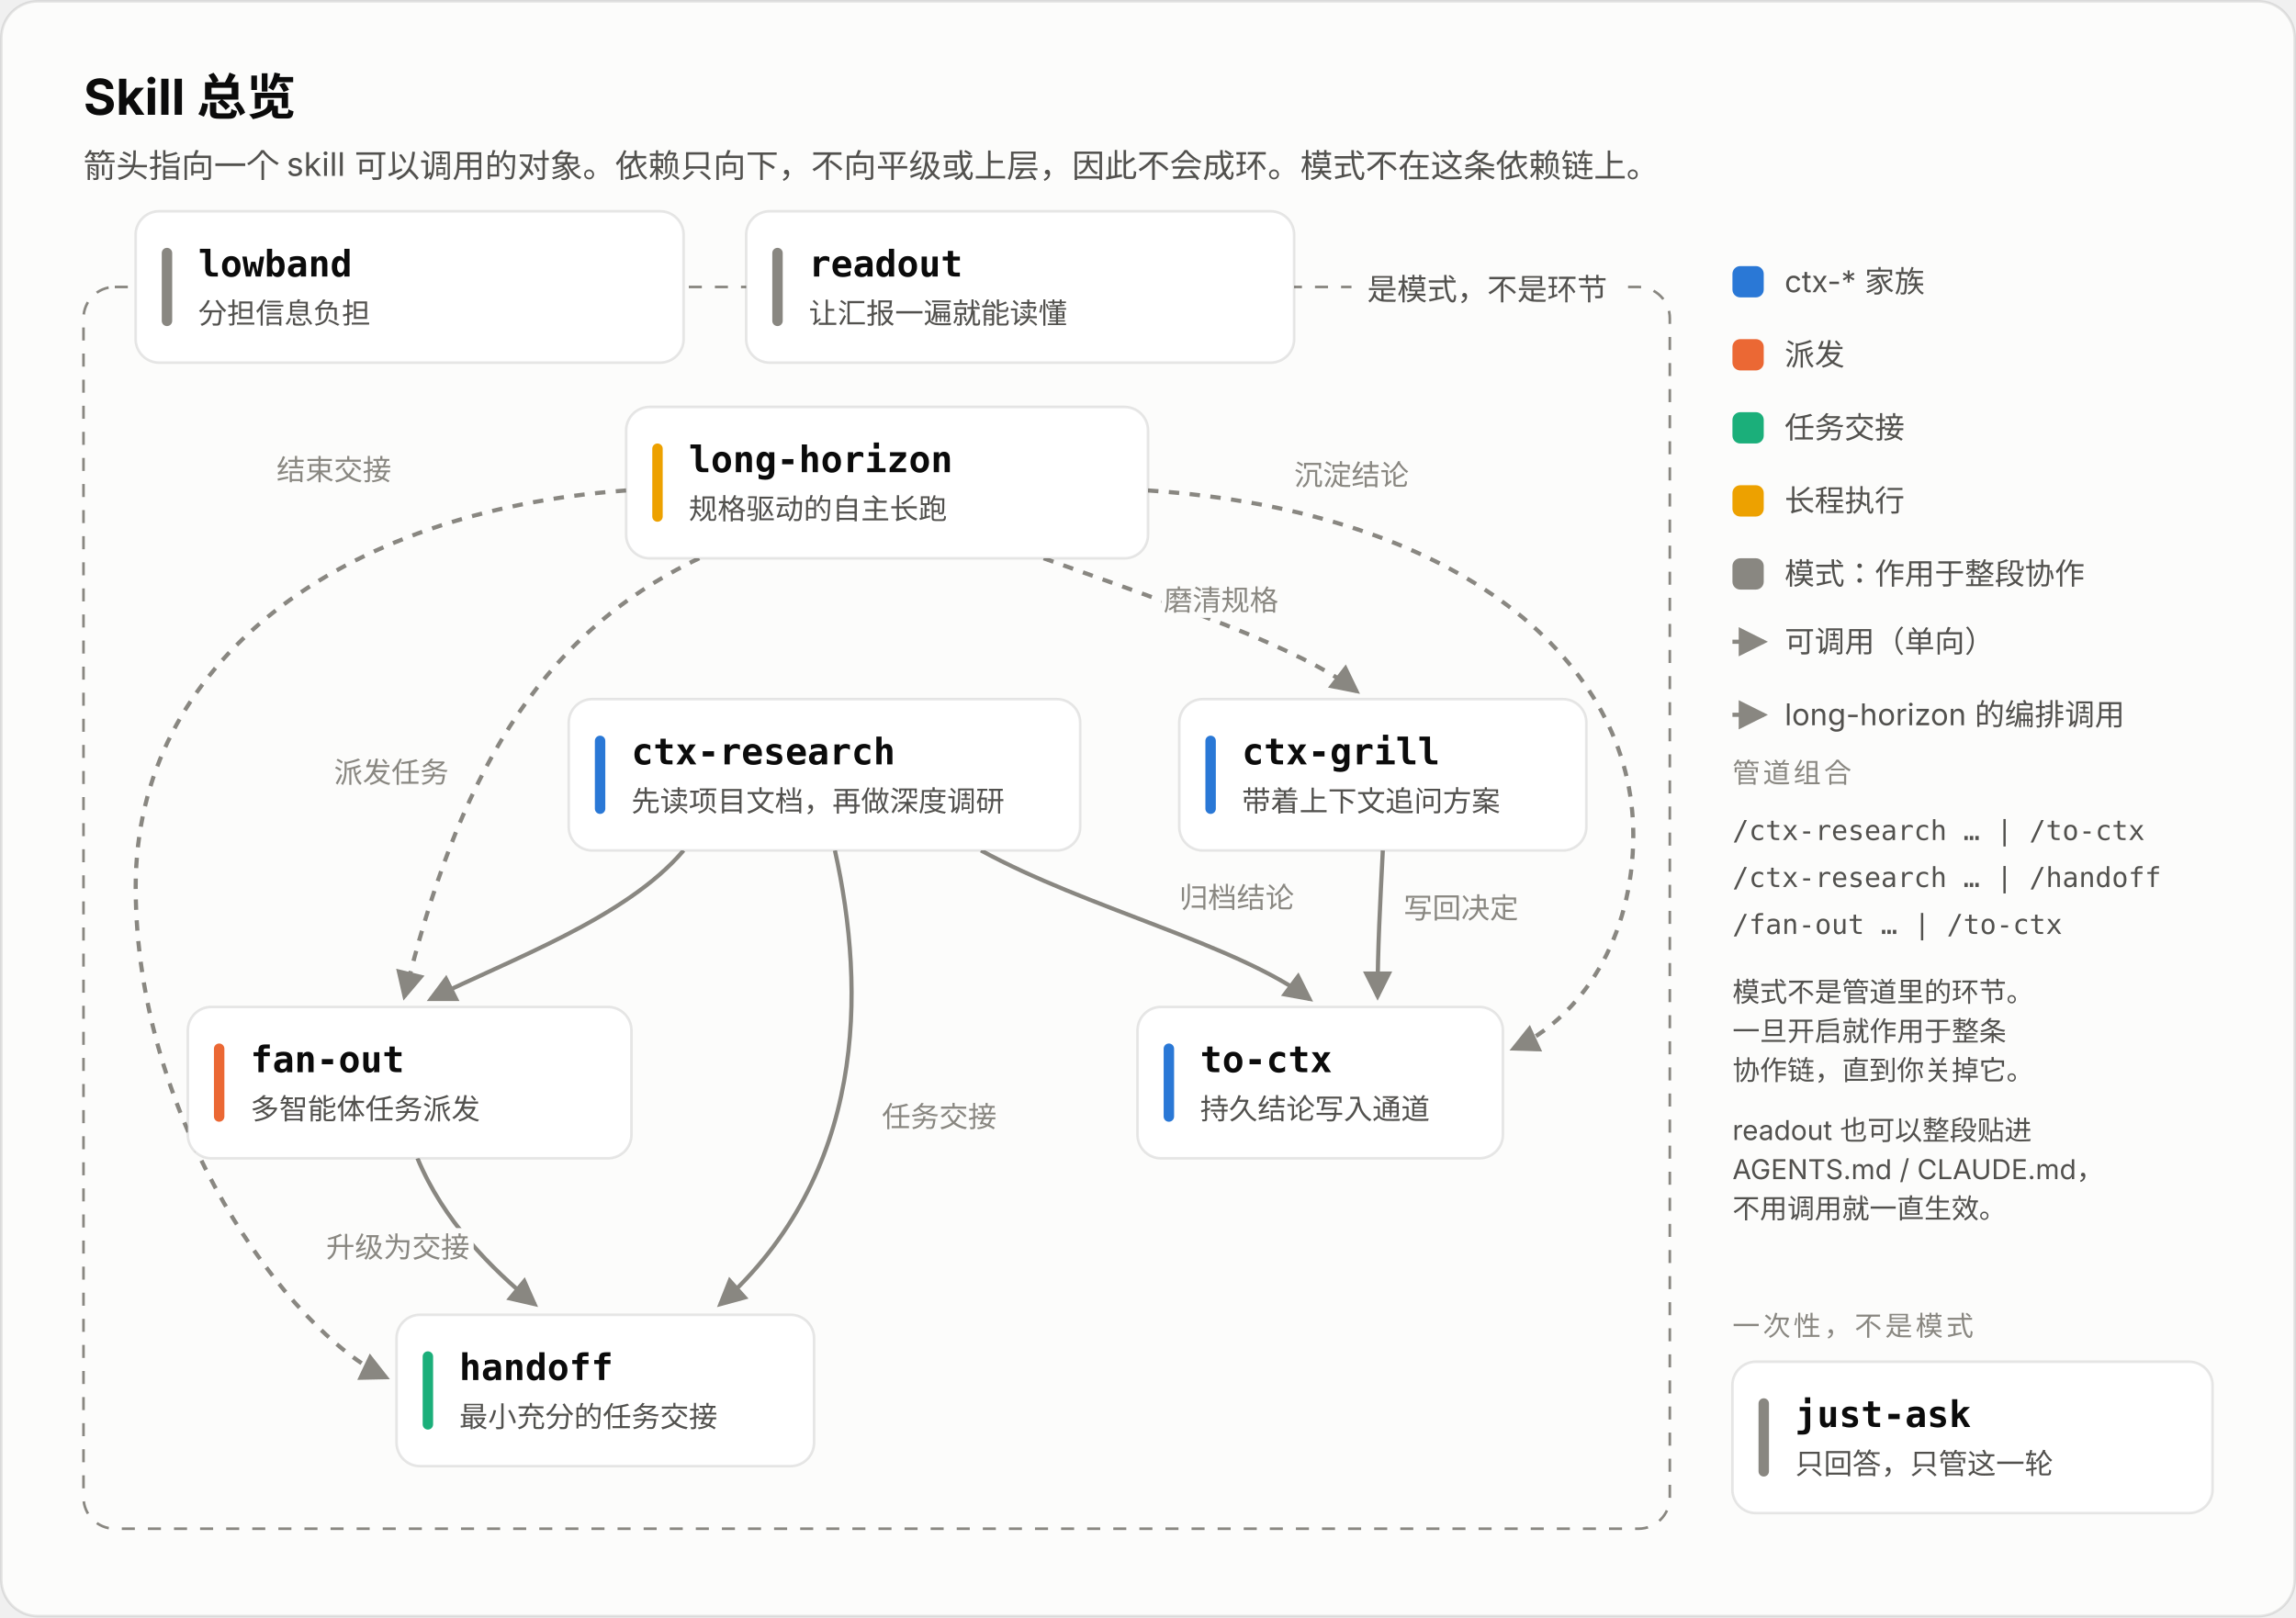
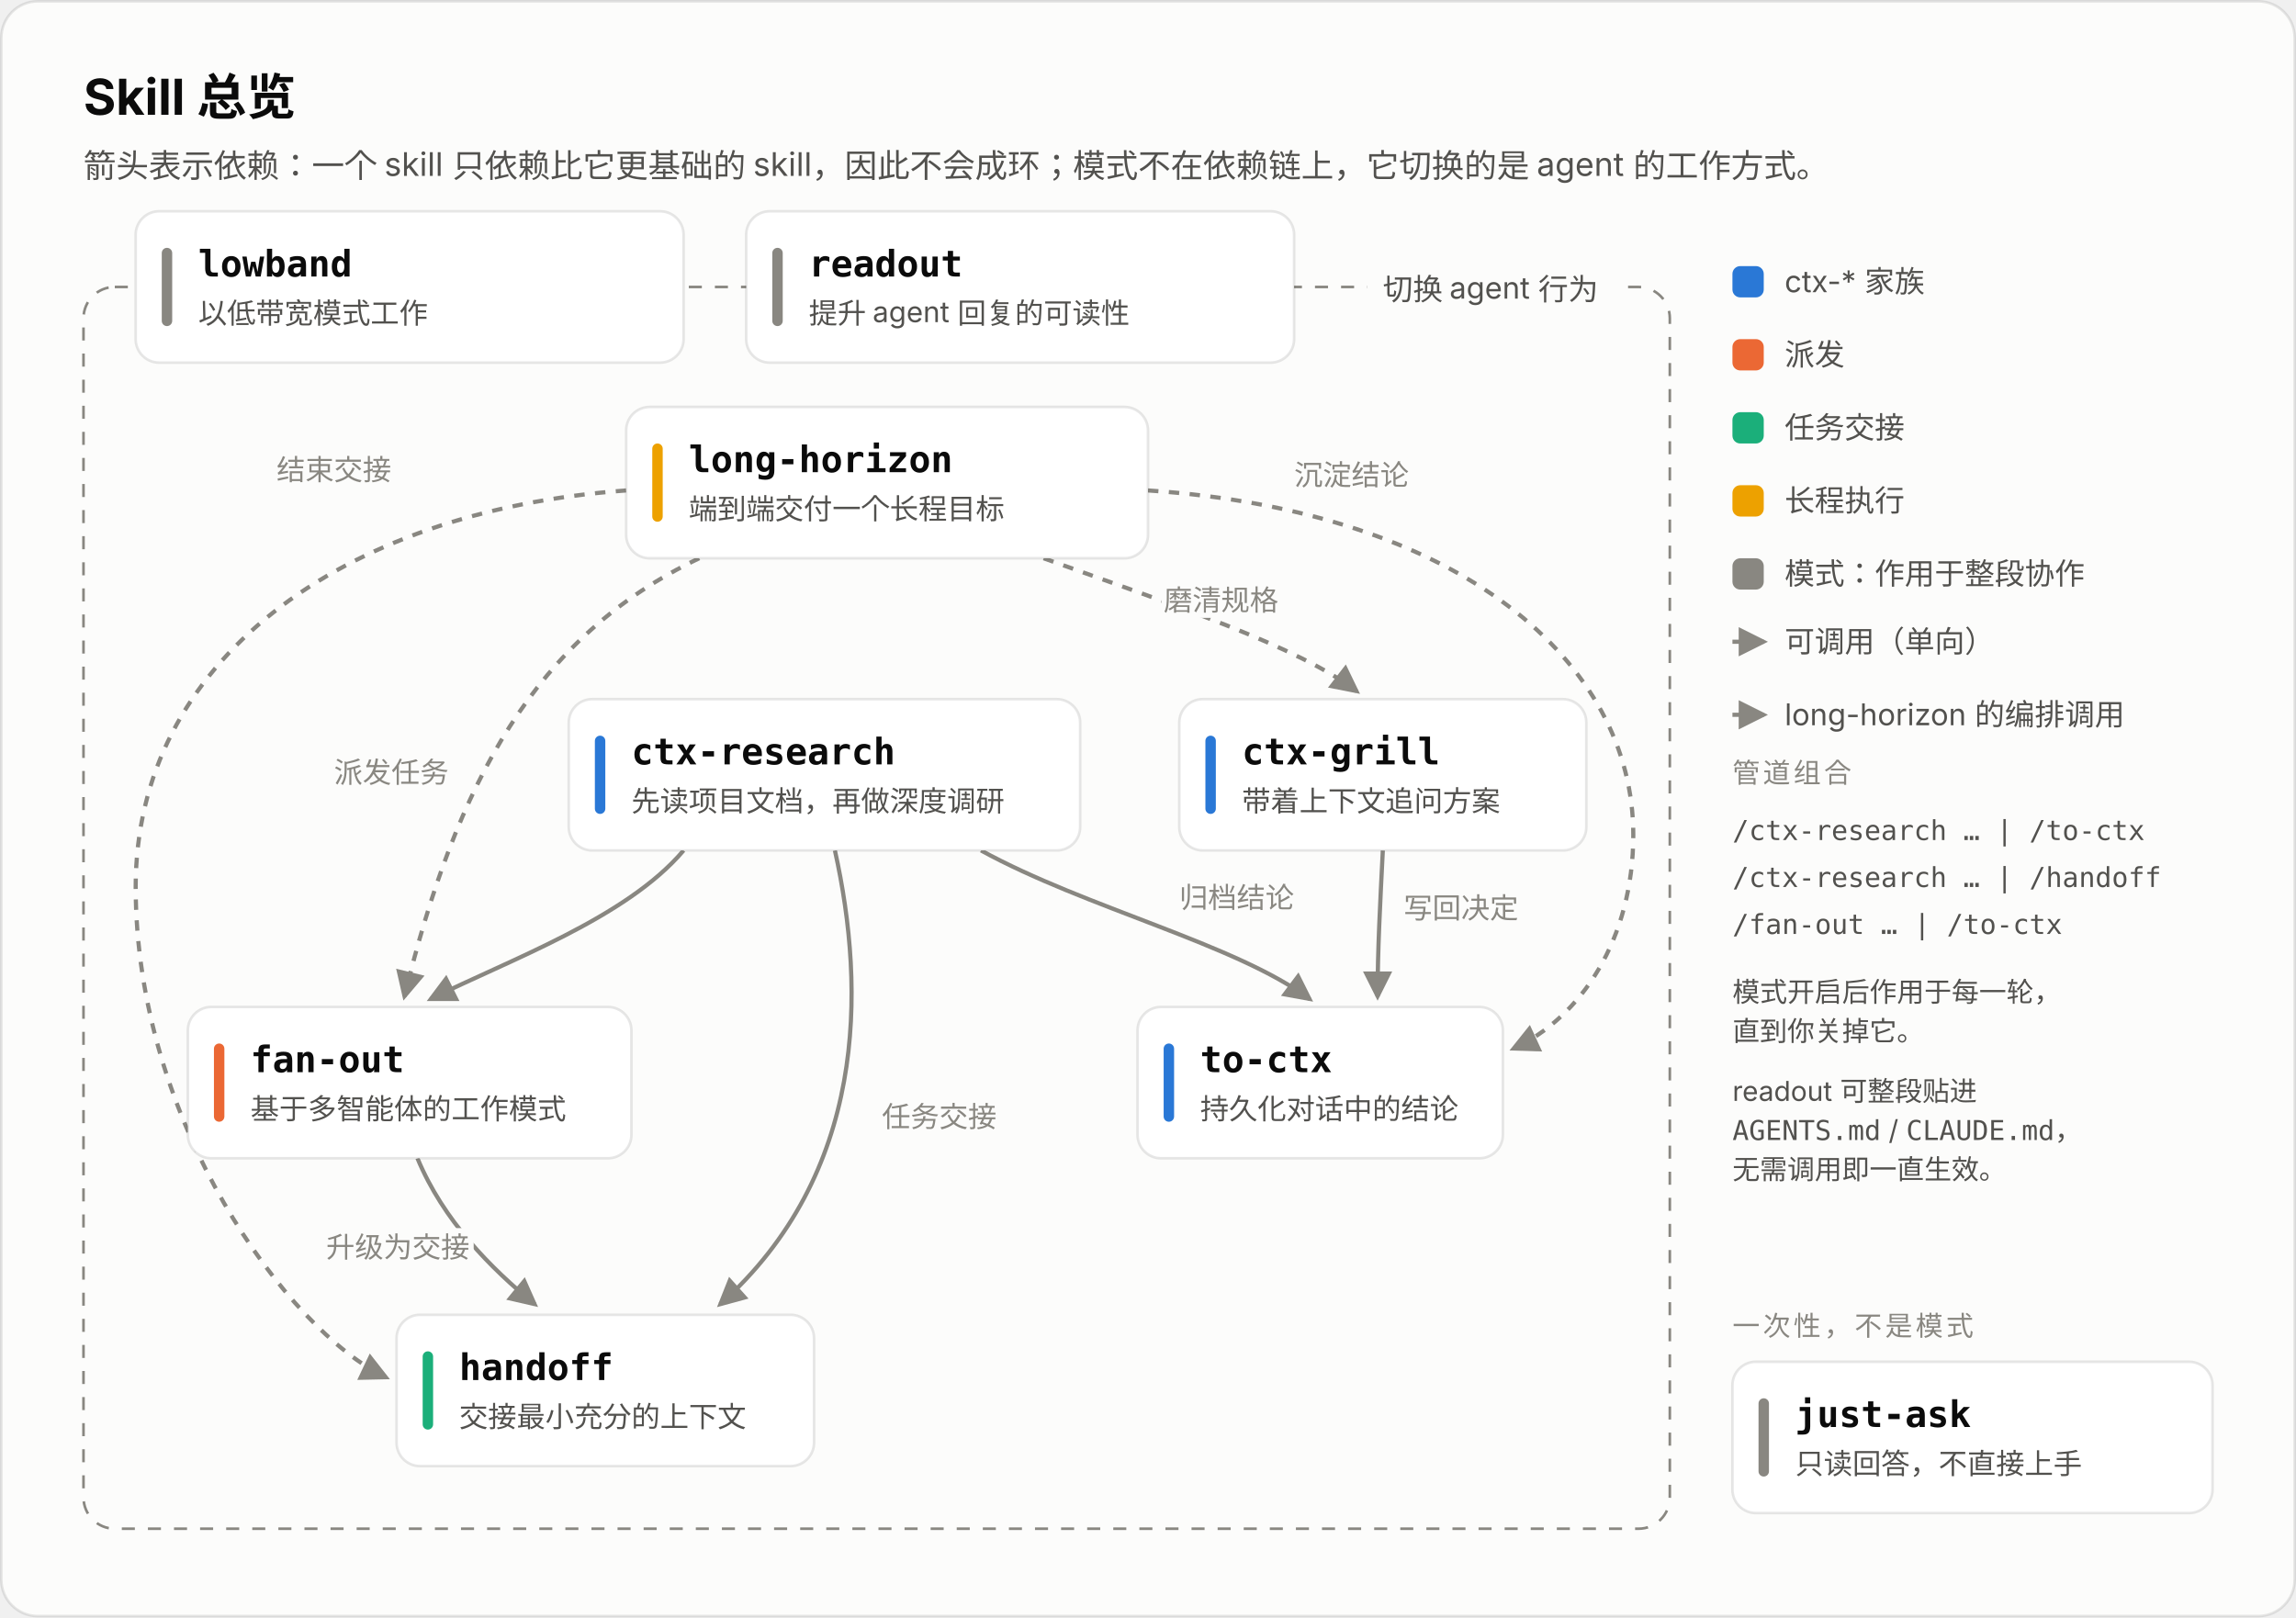
<svg xmlns="http://www.w3.org/2000/svg" width="880" height="620" viewBox="0 0 880 620" font-family="system-ui, -apple-system, 'Segoe UI', 'PingFang SC', 'Microsoft YaHei', sans-serif" role="img" aria-label="Skill 总览">
  <style>
    .surface { fill: #fcfcfb; stroke: rgba(11,11,11,0.10); }
    .node    { fill: #ffffff; stroke: rgba(11,11,11,0.10); }
    .frame   { fill: none; stroke: #898781; stroke-dasharray: 5 5; }
    .ink  { fill: #0b0b0b; }
    .ink2 { fill: #52514e; }
    .muted { fill: #898781; }
    .halo { paint-order: stroke; stroke: #fcfcfb; stroke-width: 4; }
    .edge { fill: none; stroke: #898781; stroke-width: 1.6; }
    .edge-soft { stroke-dasharray: 4 4; }
    .acc-blue   { fill: #2a78d6; }
    .acc-orange { fill: #eb6834; }
    .acc-aqua   { fill: #1baf7a; }
    .acc-yellow { fill: #eda100; }
    .acc-mode   { fill: #898781; }
    .label-bg   { fill: #fcfcfb; }
    .mono { font-family: ui-monospace, 'SF Mono', SFMono-Regular, Menlo, Consolas, monospace; }
    @media (prefers-color-scheme: dark) {
      .surface { fill: #1a1a19; stroke: rgba(255,255,255,0.10); }
      .node    { fill: #232322; stroke: rgba(255,255,255,0.10); }
      .ink  { fill: #ffffff; }
      .ink2 { fill: #c3c2b7; }
      .halo { stroke: #1a1a19; }
      .acc-blue   { fill: #3987e5; }
      .acc-orange { fill: #d95926; }
      .acc-aqua   { fill: #199e70; }
      .acc-yellow { fill: #c98500; }
      .label-bg   { fill: #1a1a19; }
    }
  </style>
  <defs>
    <marker id="arrow" markerWidth="7" markerHeight="7" refX="6" refY="3.5" orient="auto">
      <path d="M0,0 L7,3.5 L0,7 Z" fill="#898781" />
    </marker>
  </defs>
  <rect class="surface" x="0.5" y="0.5" width="879" height="619" rx="14" />
  <text class="ink" x="32" y="44" font-size="19" font-weight="650">Skill 总览</text>
-   <text class="ink2" x="32" y="68" font-size="12.5">箭头指向一个 skill 可以调用的对象。依赖只向下，不向平级或上层，因此不会成环。模式不在这条依赖链上。</text>
+   <text class="ink2" x="32" y="68" font-size="12.5">箭头表示依赖：一个 skill 只依赖比它更基础的 skill，因此不会成环；模式不在依赖链上，它切换的是 agent 的工作方式。</text>
  <rect class="frame" x="32" y="110" width="608" height="476" rx="12" />
-   <rect class="label-bg" x="518" y="104" width="104" height="14" />
-   <text class="ink2" x="524" y="115" font-size="11.5">是模式，不是环节</text>
+   <rect class="label-bg" x="524" y="104" width="98" height="14" />
+   <text class="ink2" x="530" y="115" font-size="11.5">切换 agent 行为</text>
  <g>
    <rect class="node" x="52" y="81" width="210" height="58" rx="9" />
    <rect class="acc-mode" x="62" y="95" width="4" height="30" rx="2" />
    <text class="mono ink" x="76" y="106" font-size="14" font-weight="600">lowband</text>
-     <text class="ink2" x="76" y="124" font-size="11">分担信息负担</text>
+     <text class="ink2" x="76" y="124" font-size="11">以低带宽模式工作</text>
  </g>
  <g>
    <rect class="node" x="286" y="81" width="210" height="58" rx="9" />
    <rect class="acc-mode" x="296" y="95" width="4" height="30" rx="2" />
    <text class="mono ink" x="310" y="106" font-size="14" font-weight="600">readout</text>
-     <text class="ink2" x="310" y="124" font-size="11">让汇报一遍就能读懂</text>
+     <text class="ink2" x="310" y="124" font-size="11">提升 agent 回复的可读性</text>
  </g>
  <path class="edge edge-soft" d="M400,214 C450,232 498,248 520,265" marker-end="url(#arrow)" />
  <path class="edge edge-soft" d="M268,214 C205,244 175,300 155,382" marker-end="url(#arrow)" />
  <path class="edge edge-soft" d="M240,188 C130,196 52,254 52,340 C52,430 110,510 148,528" marker-end="url(#arrow)" />
  <path class="edge edge-soft" d="M440,188 C560,196 626,254 626,320 C626,360 606,390 580,402" marker-end="url(#arrow)" />
  <path class="edge" d="M262,326 C240,352 195,368 165,383" marker-end="url(#arrow)" />
  <path class="edge" d="M376,326 C416,348 474,362 502,383" marker-end="url(#arrow)" />
  <path class="edge" d="M320,326 C332,380 332,450 276,500" marker-end="url(#arrow)" />
  <path class="edge" d="M160,444 C170,468 188,486 205,500" marker-end="url(#arrow)" />
  <path class="edge" d="M530,326 C529,346 528,364 528,382" marker-end="url(#arrow)" />
  <text class="muted halo" x="446" y="234" font-size="11">磨清规格</text>
  <text class="muted halo" x="172" y="300" font-size="11" text-anchor="end">派发任务</text>
  <text class="muted halo" x="150" y="184" font-size="11" text-anchor="end">结束交接</text>
  <text class="muted halo" x="496" y="186" font-size="11">沉淀结论</text>
  <text class="muted halo" x="452" y="348" font-size="11">归档结论</text>
  <text class="muted halo" x="338" y="432" font-size="11">任务交接</text>
  <text class="muted halo" x="180" y="482" font-size="11" text-anchor="end">升级为交接</text>
  <text class="muted halo" x="538" y="352" font-size="11">写回决定</text>
  <g>
    <rect class="node" x="240" y="156" width="200" height="58" rx="9" />
    <rect class="acc-yellow" x="250" y="170" width="4" height="30" rx="2" />
    <text class="mono ink" x="264" y="181" font-size="14" font-weight="600">long-horizon</text>
-     <text class="ink2" x="264" y="199" font-size="11">规格驱动的自主长跑</text>
+     <text class="ink2" x="264" y="199" font-size="11">端到端交付一个长程目标</text>
  </g>
  <g>
    <rect class="node" x="218" y="268" width="196" height="58" rx="9" />
    <rect class="acc-blue" x="228" y="282" width="4" height="30" rx="2" />
    <text class="mono ink" x="242" y="293" font-size="14" font-weight="600">ctx-research</text>
    <text class="ink2" x="242" y="311" font-size="11">先读项目文档，再做深度调研</text>
  </g>
  <g>
    <rect class="node" x="452" y="268" width="156" height="58" rx="9" />
    <rect class="acc-blue" x="462" y="282" width="4" height="30" rx="2" />
    <text class="mono ink" x="476" y="293" font-size="14" font-weight="600">ctx-grill</text>
    <text class="ink2" x="476" y="311" font-size="11">带着上下文追问方案</text>
  </g>
  <g>
    <rect class="node" x="72" y="386" width="170" height="58" rx="9" />
    <rect class="acc-orange" x="82" y="400" width="4" height="30" rx="2" />
    <text class="mono ink" x="96" y="411" font-size="14" font-weight="600">fan-out</text>
-     <text class="ink2" x="96" y="429" font-size="11">多智能体任务派发</text>
+     <text class="ink2" x="96" y="429" font-size="11">基于多智能体的工作模式</text>
  </g>
  <g>
    <rect class="node" x="436" y="386" width="140" height="58" rx="9" />
    <rect class="acc-blue" x="446" y="400" width="4" height="30" rx="2" />
    <text class="mono ink" x="460" y="411" font-size="14" font-weight="600">to-ctx</text>
-     <text class="ink2" x="460" y="429" font-size="11">持久结论写入通道</text>
+     <text class="ink2" x="460" y="429" font-size="11">持久化对话中的结论</text>
  </g>
  <g>
    <rect class="node" x="152" y="504" width="160" height="58" rx="9" />
    <rect class="acc-aqua" x="162" y="518" width="4" height="30" rx="2" />
    <text class="mono ink" x="176" y="529" font-size="14" font-weight="600">handoff</text>
-     <text class="ink2" x="176" y="547" font-size="11">最小充分的任务交接</text>
+     <text class="ink2" x="176" y="547" font-size="11">交接最小充分的上下文</text>
  </g>
  <g font-size="11.5">
    <rect class="acc-blue" x="664" y="102" width="12" height="12" rx="3" />
    <text class="ink2" x="684" y="112">ctx-* 家族</text>
    <rect class="acc-orange" x="664" y="130" width="12" height="12" rx="3" />
    <text class="ink2" x="684" y="140">派发</text>
    <rect class="acc-aqua" x="664" y="158" width="12" height="12" rx="3" />
    <text class="ink2" x="684" y="168">任务交接</text>
    <rect class="acc-yellow" x="664" y="186" width="12" height="12" rx="3" />
    <text class="ink2" x="684" y="196">长程执行</text>
    <rect class="acc-mode" x="664" y="214" width="12" height="12" rx="3" />
    <text class="ink2" x="684" y="224">模式：作用于整段协作</text>
    <path class="edge" d="M664,246 L676,246" marker-end="url(#arrow)" />
    <text class="ink2" x="684" y="250">可调用（单向）</text>
    <path class="edge edge-soft" d="M664,274 L676,274" marker-end="url(#arrow)" />
    <text class="ink2" x="684" y="278">long-horizon 的编排调用</text>
  </g>
  <g>
    <text class="muted" x="664" y="300" font-size="10.5" letter-spacing="1.2">管道组合</text>
    <text class="mono ink2" x="664" y="322" font-size="10.5">/ctx-research … | /to-ctx</text>
    <text class="mono ink2" x="664" y="340" font-size="10.5">/ctx-research … | /handoff</text>
    <text class="mono ink2" x="664" y="358" font-size="10.5">/fan-out … | /to-ctx</text>
-     <text class="ink2" x="664" y="384" font-size="10.5">模式不是管道里的环节。</text>
-     <text class="ink2" x="664" y="399" font-size="10.5">一旦开启就作用于整条</text>
-     <text class="ink2" x="664" y="414" font-size="10.5">协作链，直到你关掉它。</text>
-     <text class="ink2" x="664" y="437" font-size="10.5">readout 也可以整段贴进</text>
-     <text class="ink2" x="664" y="452" font-size="10.5">AGENTS.md / CLAUDE.md，</text>
-     <text class="ink2" x="664" y="467" font-size="10.5">不用调用就一直生效。</text>
+     <text class="ink2" x="664" y="384" font-size="10.5">模式开启后作用于每一轮，</text>
+     <text class="ink2" x="664" y="399" font-size="10.5">直到你关掉它。</text>
+     <text class="ink2" x="664" y="422" font-size="10.5">readout 可整段贴进</text>
+     <text class="ink2" x="664" y="437" font-size="10.5">
+       <tspan class="mono">AGENTS.md</tspan> / <tspan class="mono">CLAUDE.md</tspan>，</text>
+     <text class="ink2" x="664" y="452" font-size="10.5">无需调用即一直生效。</text>
  </g>
  <g>
    <text class="muted" x="664" y="512" font-size="10.5" letter-spacing="1.2">一次性，不是模式</text>
    <rect class="node" x="664" y="522" width="184" height="58" rx="9" />
    <rect class="acc-mode" x="674" y="536" width="4" height="30" rx="2" />
    <text class="mono ink" x="688" y="547" font-size="14" font-weight="600">just-ask</text>
-     <text class="ink2" x="688" y="565" font-size="11">只回答，只管这一轮</text>
+     <text class="ink2" x="688" y="565" font-size="11">只读回答，不直接上手</text>
  </g>
</svg>
